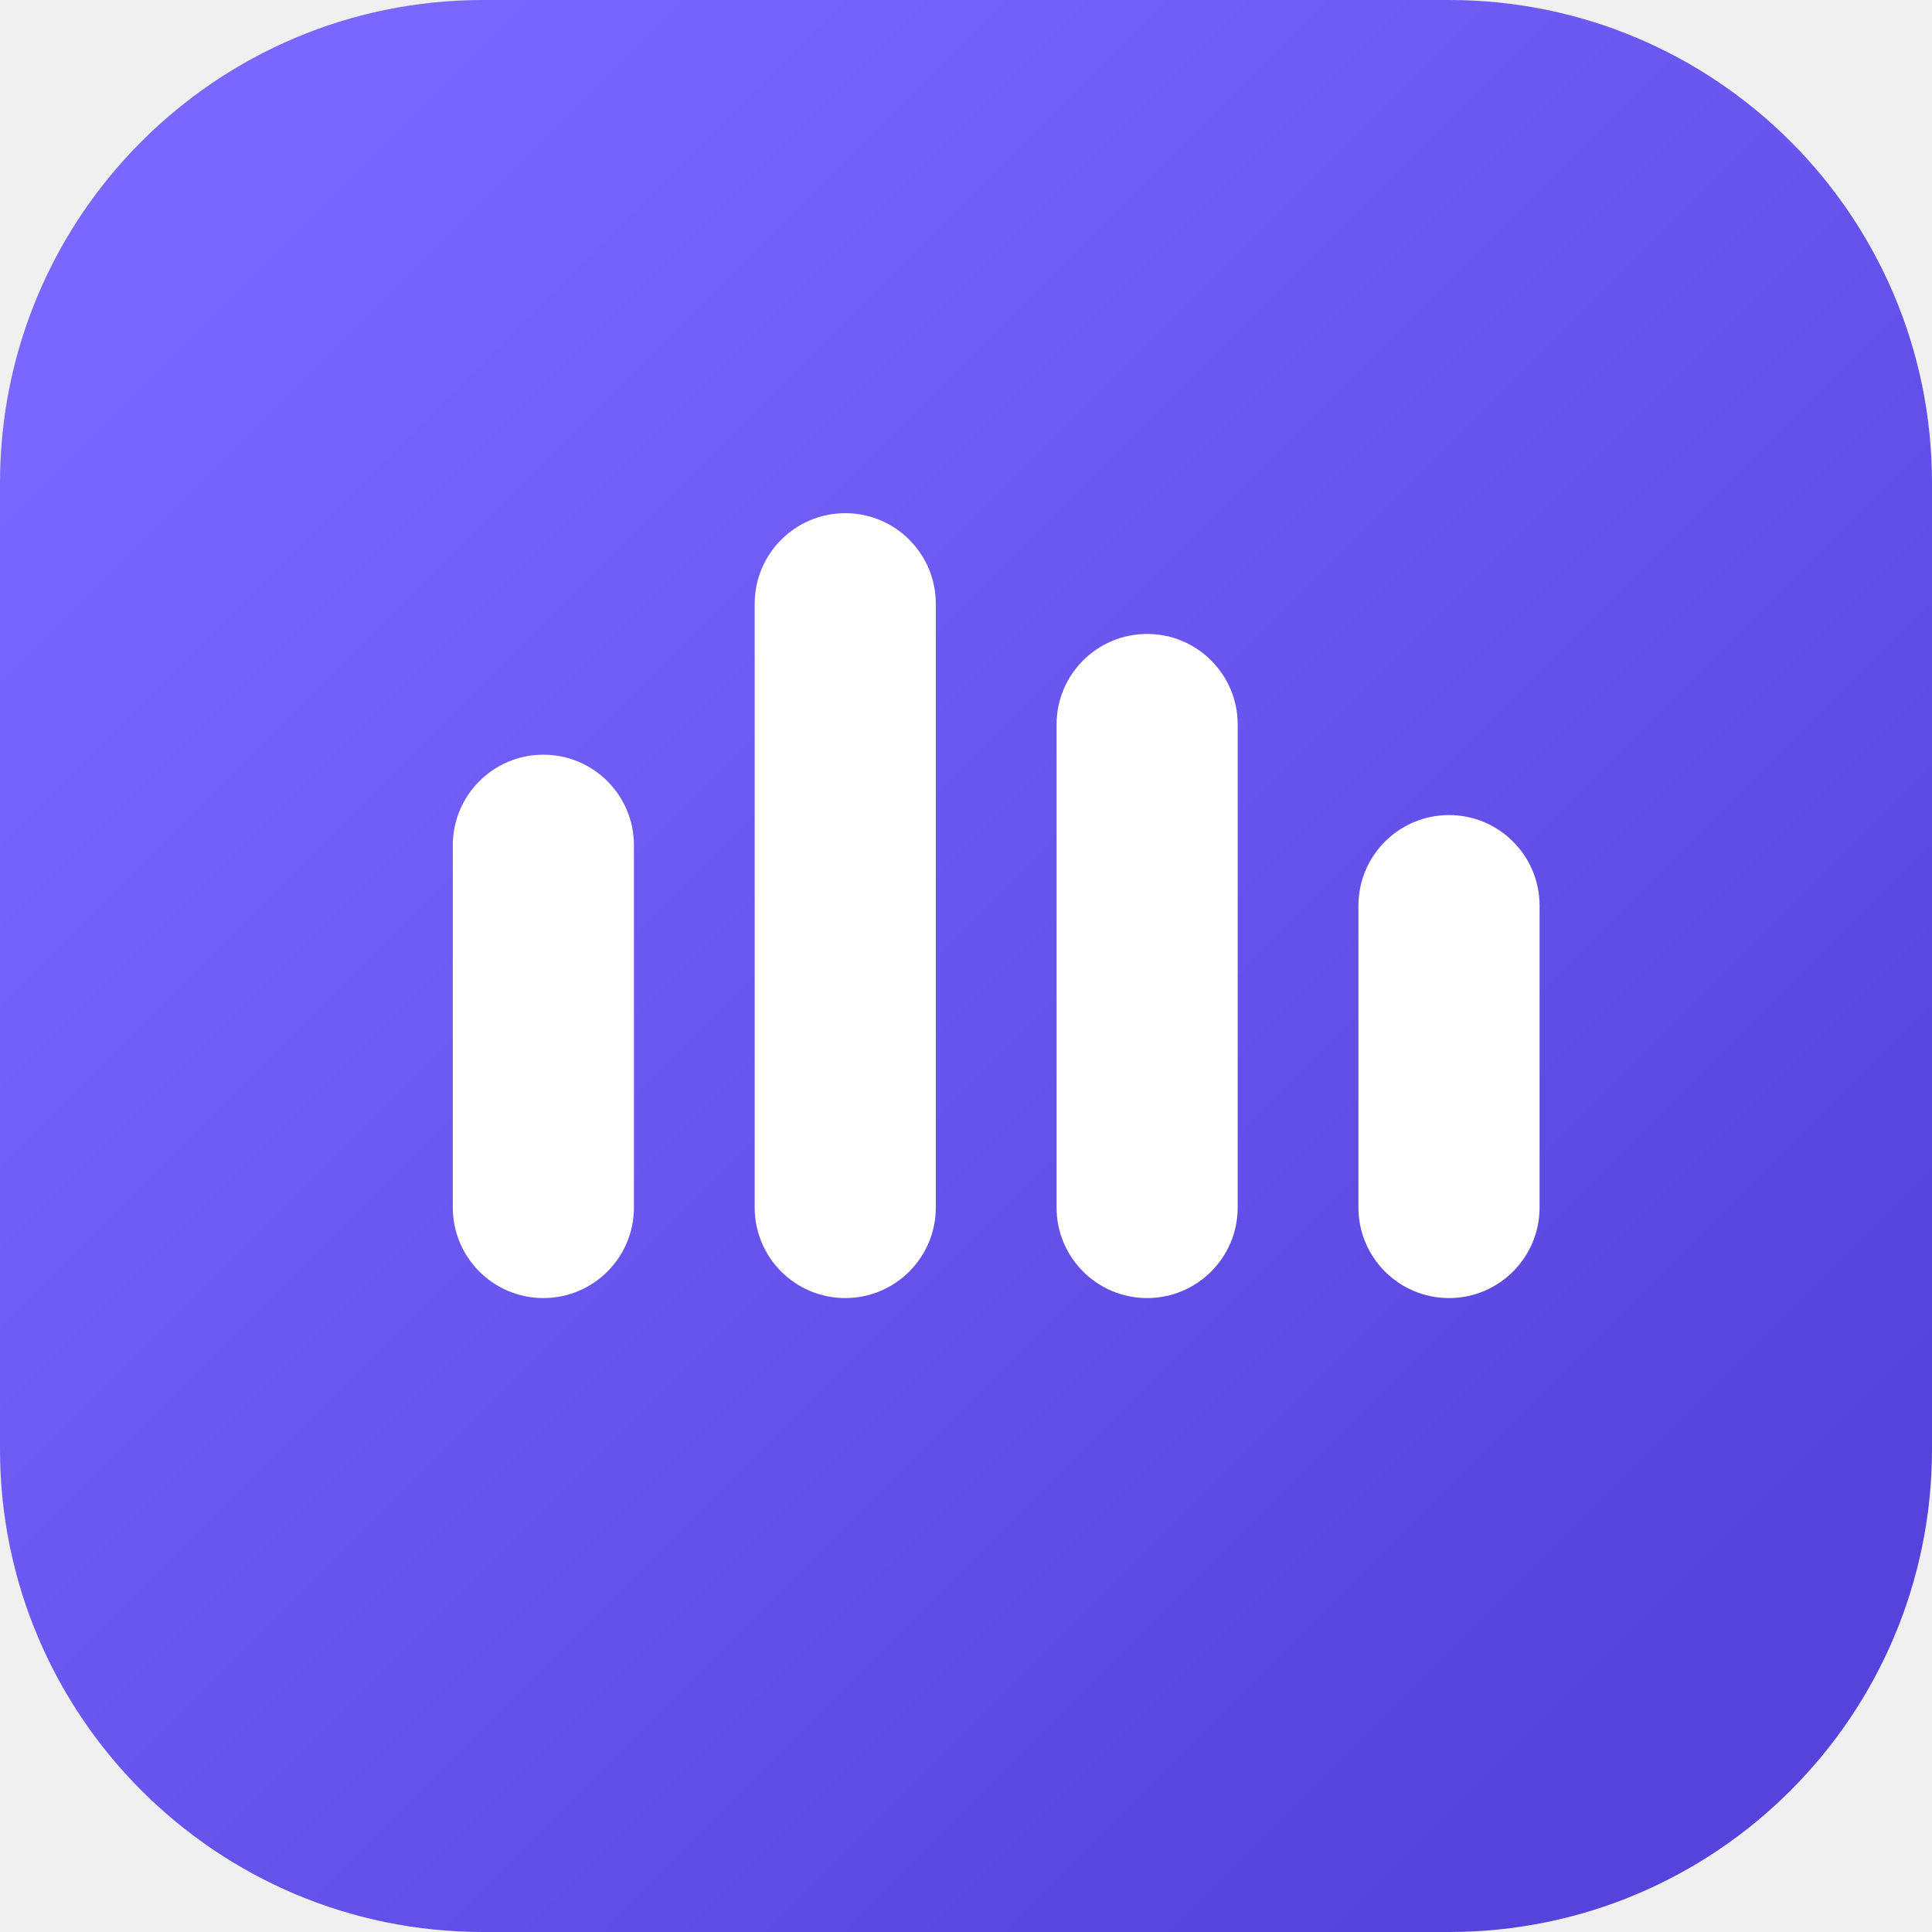
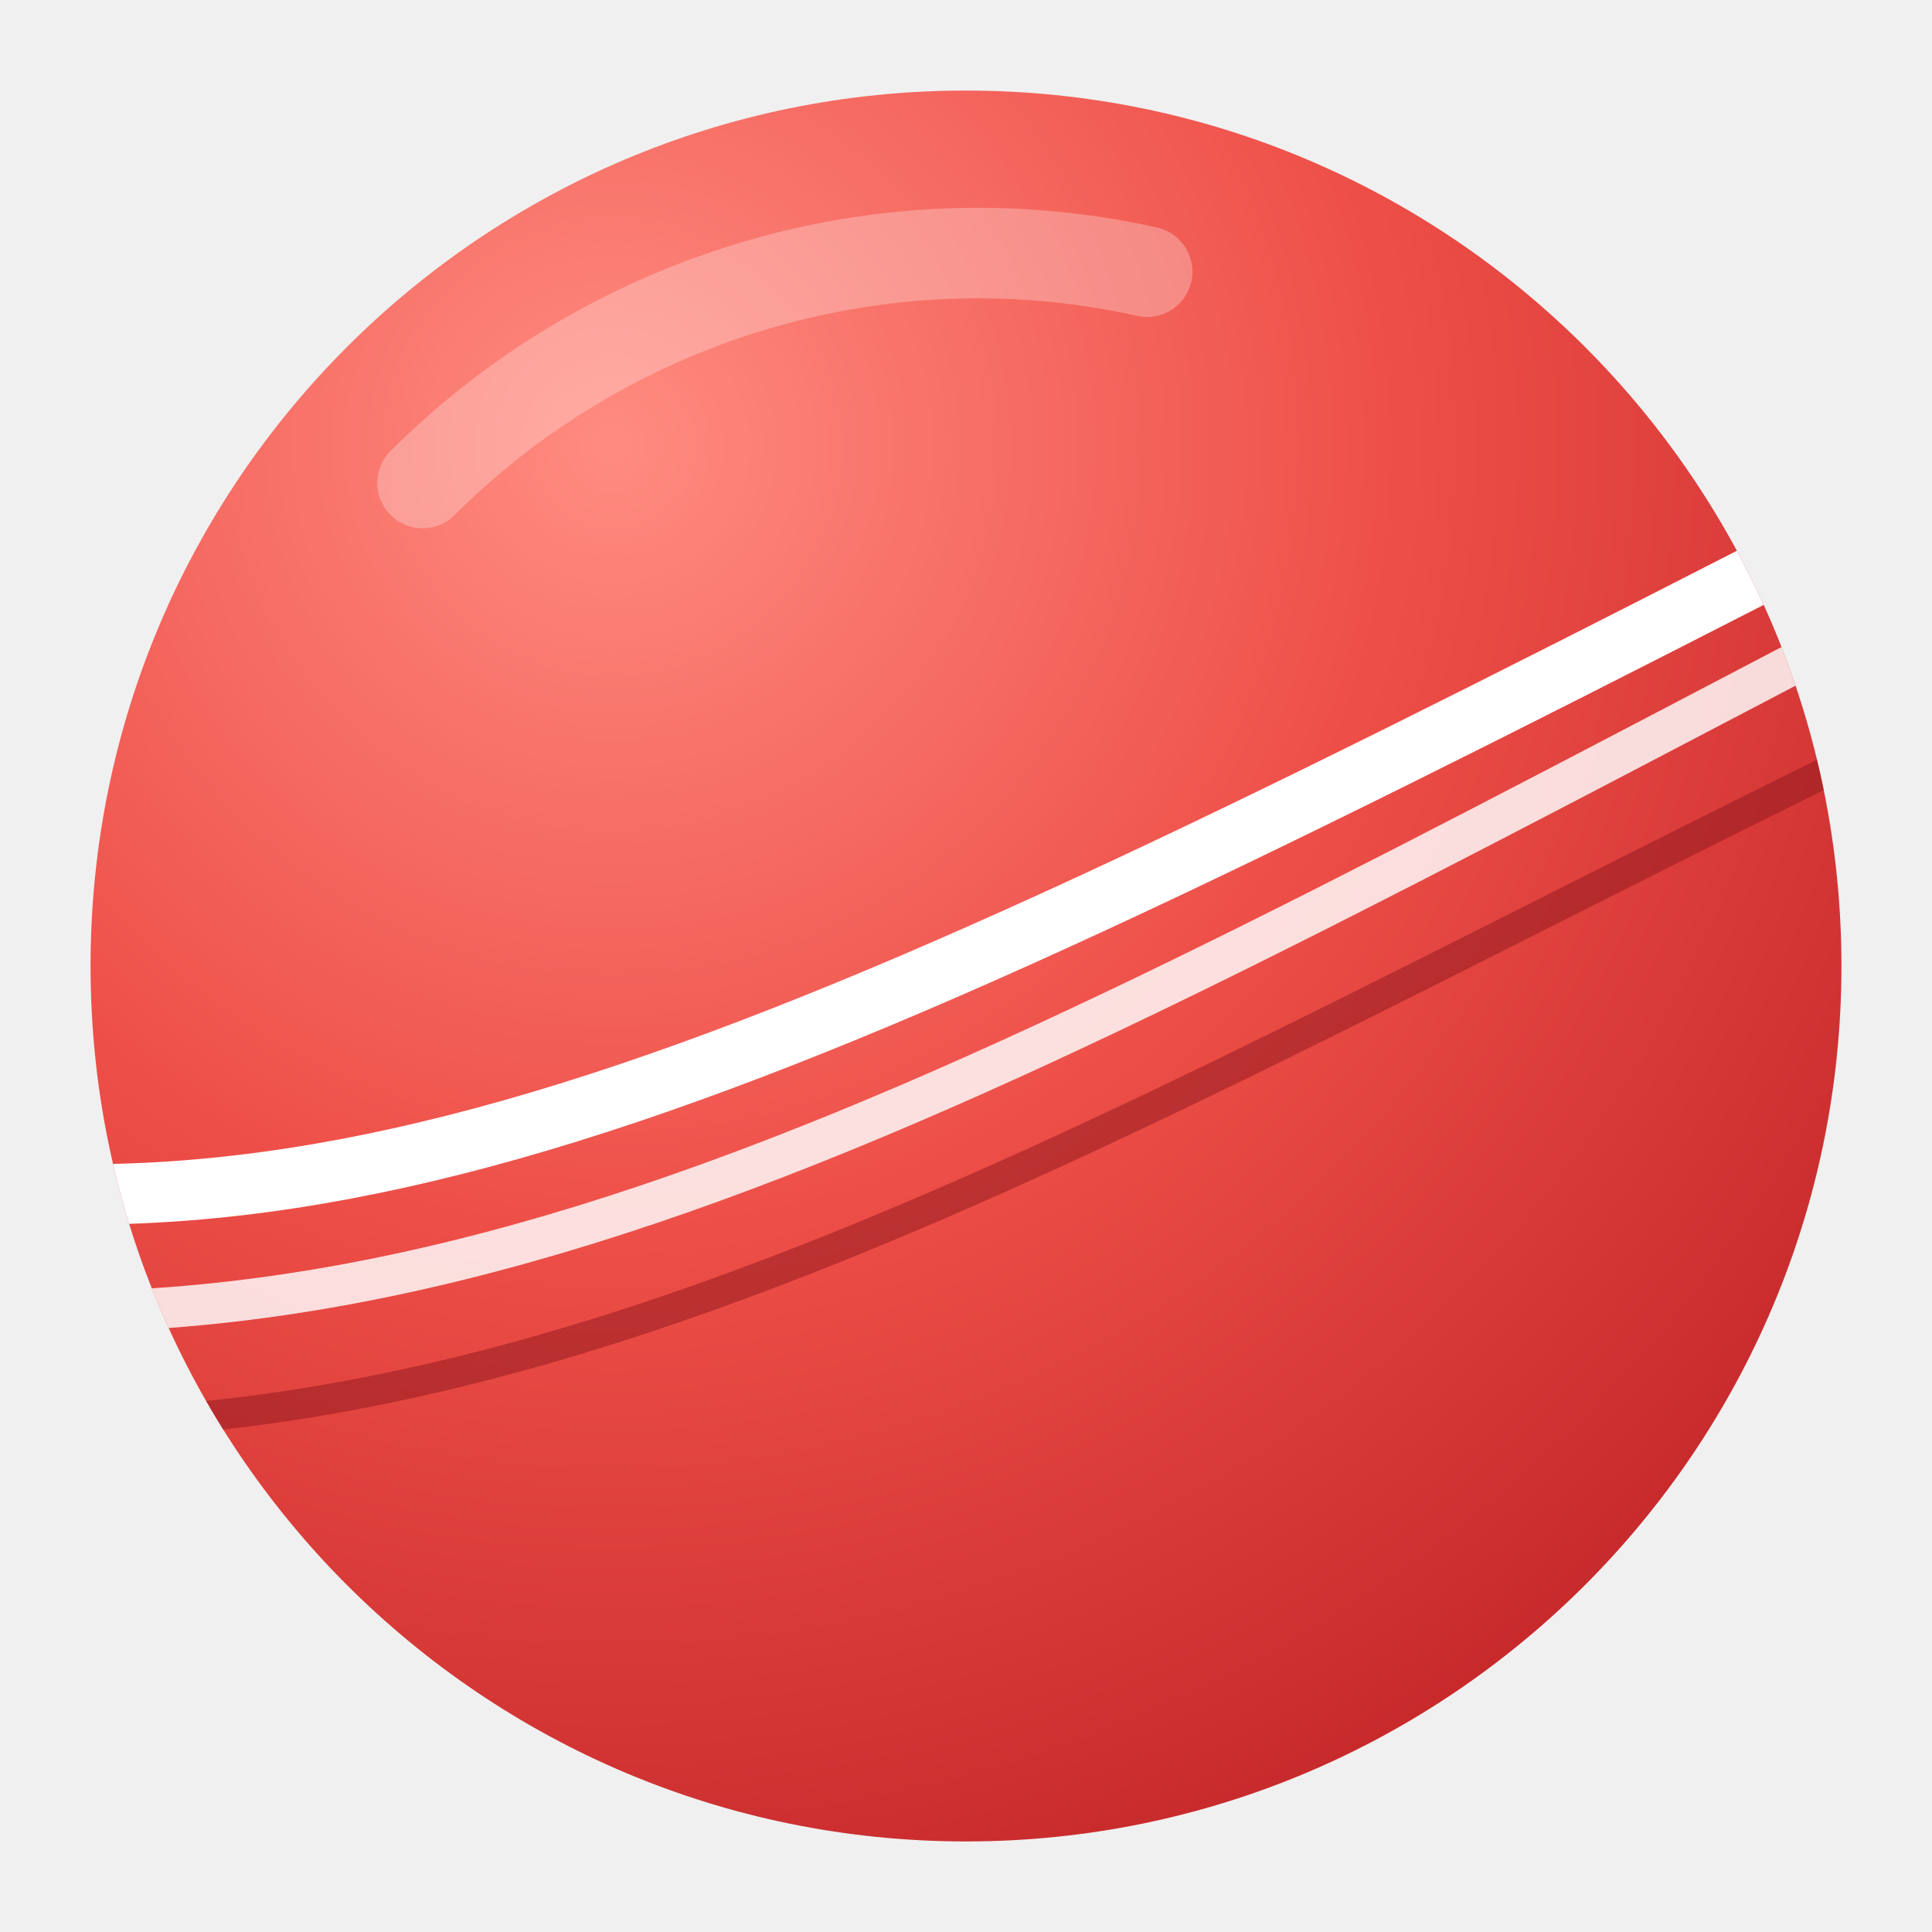
<svg xmlns="http://www.w3.org/2000/svg" viewBox="0 0 64 64">
  <defs>
-     <linearGradient id="brand" x1="8" y1="8" x2="56" y2="56" gradientUnits="userSpaceOnUse">
-       <stop stop-color="#7967ff" />
-       <stop offset="1" stop-color="#5543db" />
-     </linearGradient>
+     <radialGradient id="boswell-red" cx="0" cy="0" r="1" gradientTransform="translate(20 15) rotate(48) scale(55)" gradientUnits="userSpaceOnUse">
+       <stop stop-color="#ff8b80" />
+       <stop offset="0.48" stop-color="#ed4e47" />
+       <stop offset="1" stop-color="#bf2226" />
+     </radialGradient>
+     <clipPath id="sphere">
+       <circle cx="32" cy="32" r="29" />
+     </clipPath>
  </defs>
-   <rect width="64" height="64" rx="16" fill="url(#brand)" />
-   <rect x="15" y="25" width="6" height="18" rx="3" fill="white" />
-   <rect x="25" y="17" width="6" height="26" rx="3" fill="white" />
-   <rect x="35" y="21" width="6" height="22" rx="3" fill="white" />
-   <rect x="45" y="27" width="6" height="16" rx="3" fill="white" />
+   <circle cx="32" cy="32" r="29" fill="url(#boswell-red)" />
+   <g clip-path="url(#sphere)" fill="none" stroke-linecap="round">
+     <path d="M-4 39C14 42 31 33 68 14" stroke="#fff" stroke-width="2" />
+     <path d="M-5 43C17 46 36 34 69 17" stroke="#fff" stroke-opacity="0.82" stroke-width="1.35" />
+     <path d="M-3 47C20 49 40 35 70 21" stroke="#8e171c" stroke-opacity="0.5" stroke-width="1" />
+   </g>
+   <path d="M14 16C20 10 29 7 38 9" fill="none" stroke="#fff" stroke-opacity="0.28" stroke-linecap="round" stroke-width="3" />
</svg>
